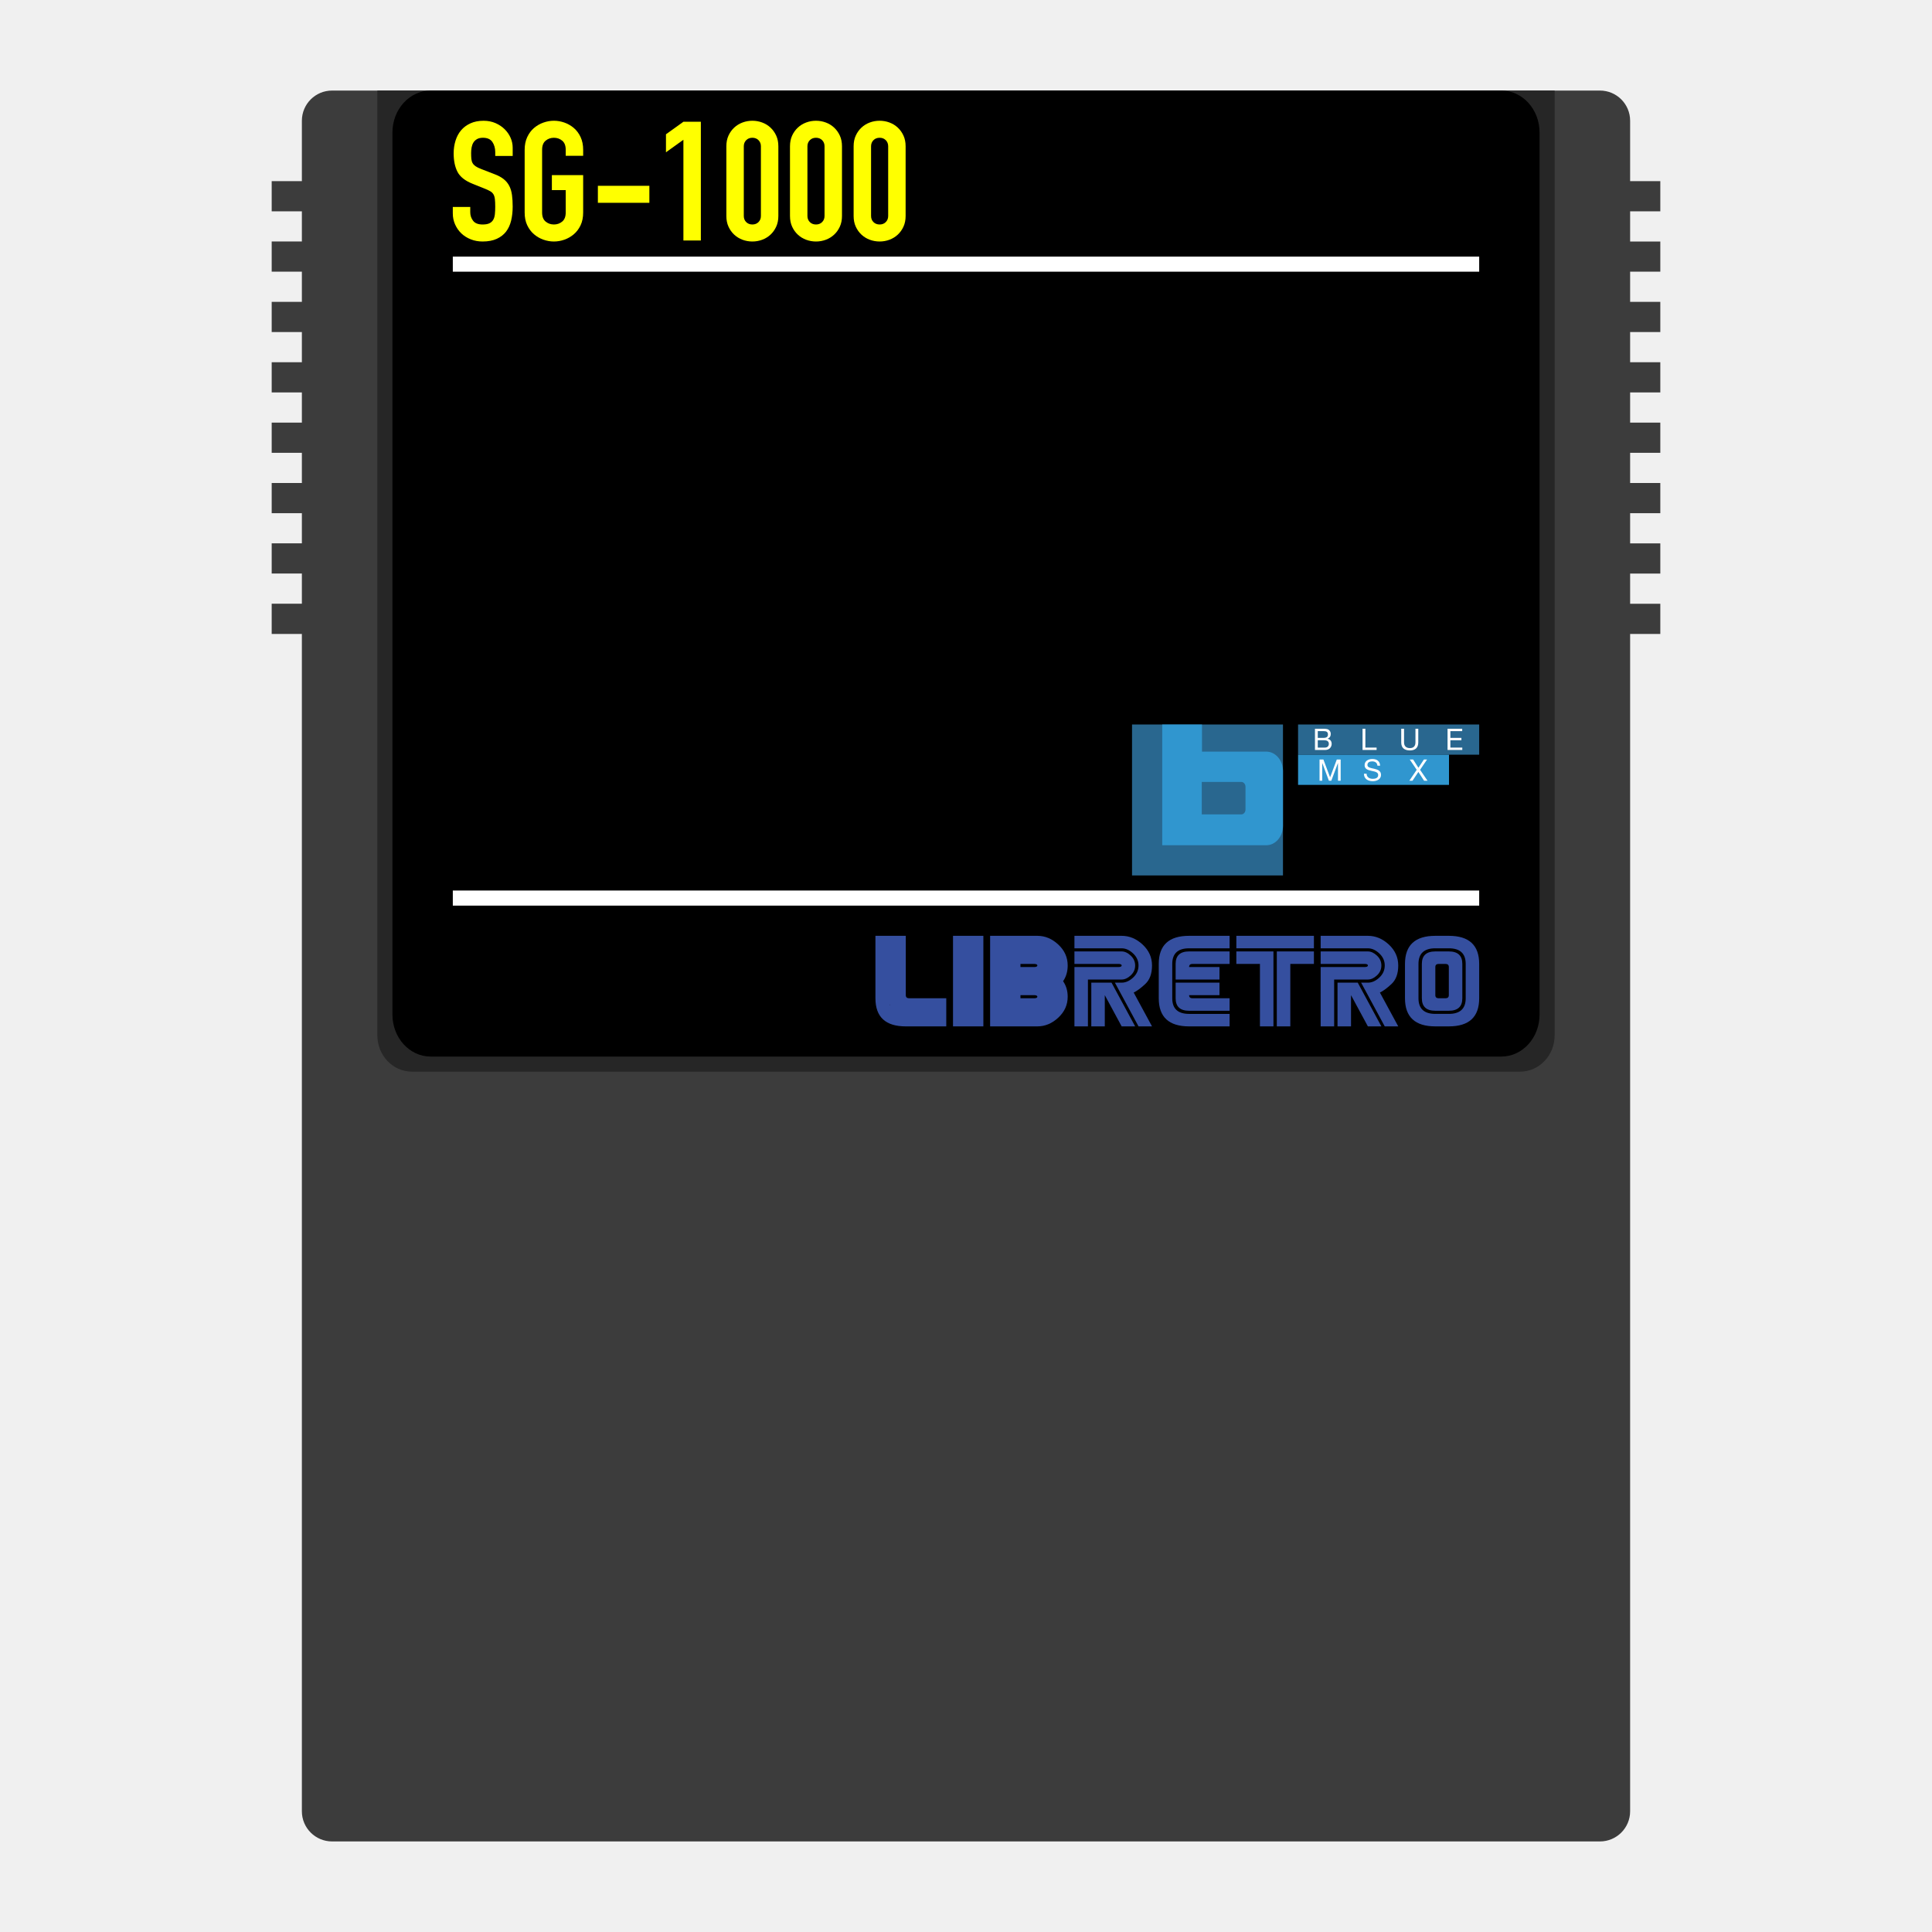
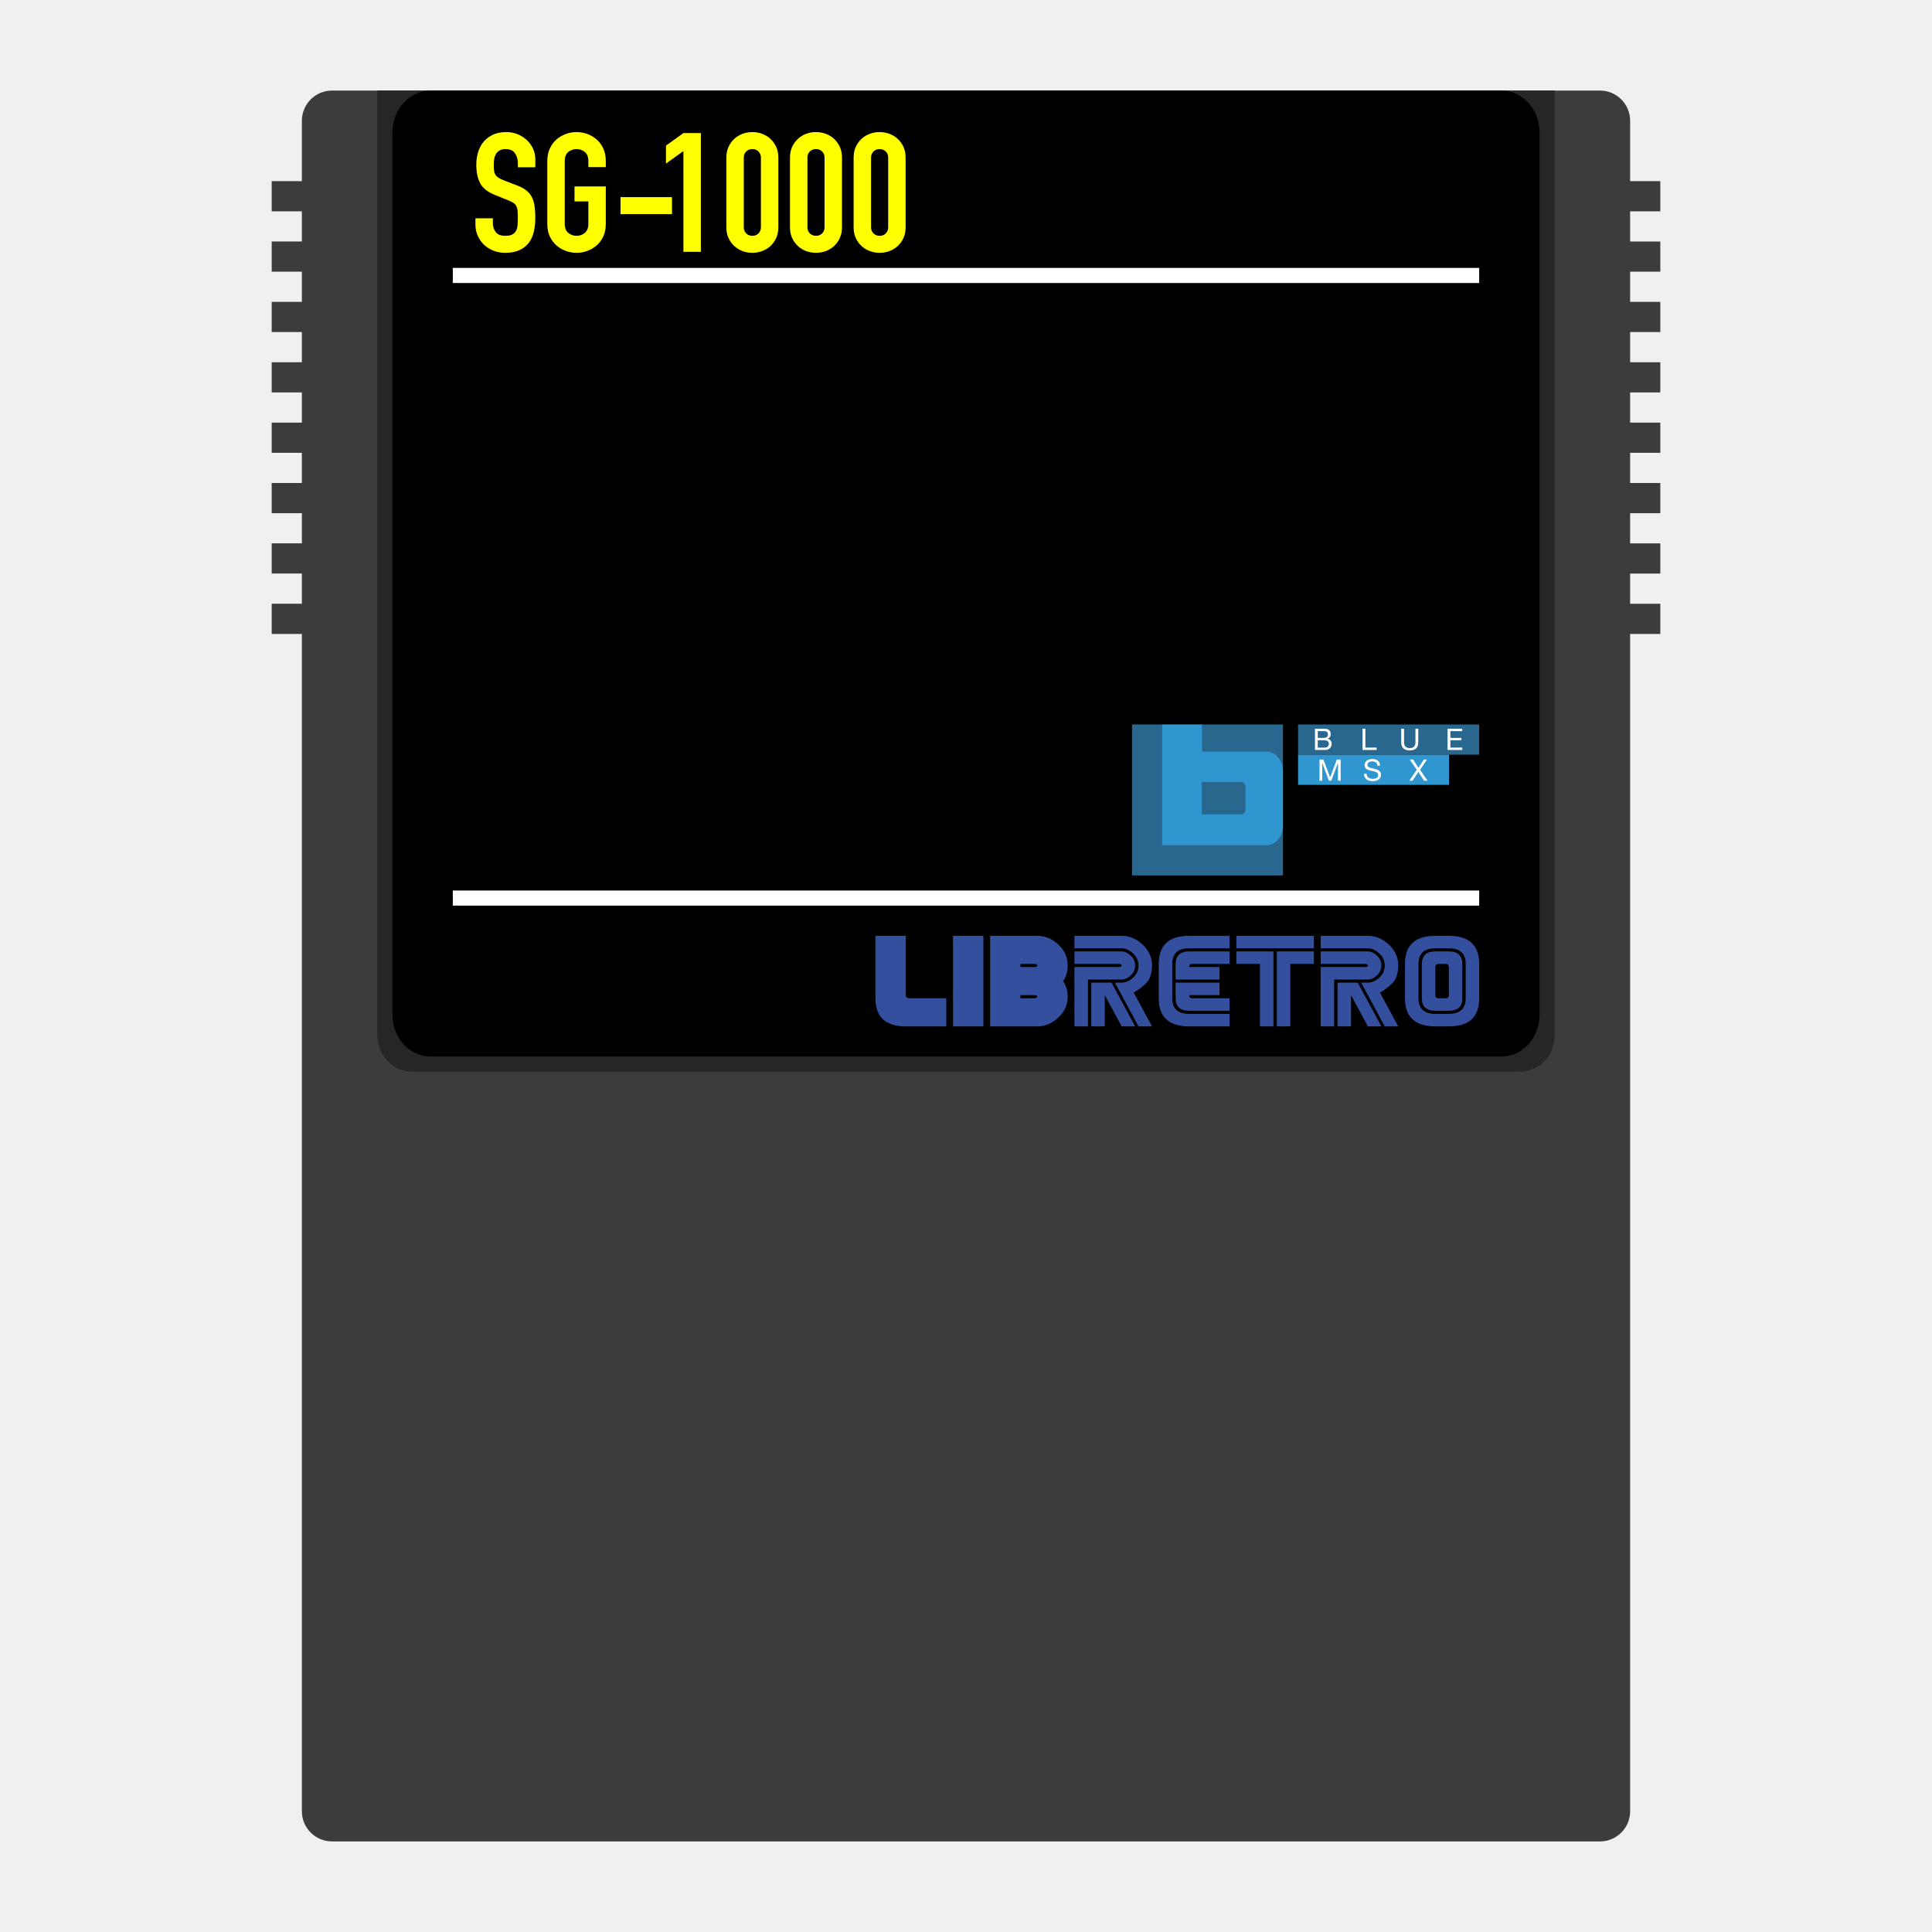
<svg xmlns="http://www.w3.org/2000/svg" viewBox="0 0 341.333 341.333" height="341.333" width="341.333" xml:space="preserve" id="svg2" version="1.1">
  <defs id="defs6">
    <clipPath id="clipPath18" clipPathUnits="userSpaceOnUse">
      <path id="path16" d="M 0,256 H 256 V 0 H 0 Z" />
    </clipPath>
    <clipPath id="clipPath26" clipPathUnits="userSpaceOnUse">
      <path id="path24" d="M 28,252 H 228 V 4 H 28 Z" />
    </clipPath>
  </defs>
  <g id="g22" transform="matrix(1.333333,0,0,-1.333333,0,341.3333)" />
  <path id="path38" style="fill:#3c3c3c;fill-opacity:1;fill-rule:nonzero;stroke:none;stroke-width:1.333" d="M 293.333,37.333 V 32 H 288 V 21.333 c 0,-2.945 -2.388,-5.333 -5.333,-5.333 H 58.667 c -2.945,0 -5.333,2.388 -5.333,5.333 v 10.667 h -5.333 v 5.333 h 5.333 v 5.333 h -5.333 v 5.333 h 5.333 v 5.333 h -5.333 v 5.333 h 5.333 v 5.333 h -5.333 v 5.333 h 5.333 v 5.333 h -5.333 v 5.333 h 5.333 v 5.333 h -5.333 v 5.333 h 5.333 v 5.333 h -5.333 v 5.333 h 5.333 v 5.333 H 48 V 112 h 5.333 v 208 c 0,2.945 2.388,5.333 5.333,5.333 H 282.667 C 285.612,325.333 288,322.945 288,320 V 112 h 5.333 v -5.333 H 288 v -5.333 h 5.333 V 96 H 288 V 90.667 h 5.333 V 85.333 H 288 v -5.333 h 5.333 V 74.667 H 288 v -5.333 h 5.333 V 64 H 288 v -5.333 h 5.333 V 53.333 H 288 v -5.333 h 5.333 V 42.667 H 288 v -5.333 z" />
  <path id="path42" style="fill:#262626;fill-opacity:1;fill-rule:nonzero;stroke:none;stroke-width:1.333" d="M 66.667,16 V 182.913 c 0,3.551 2.735,6.42 6.117,6.42 H 268.549 c 3.383,0 6.117,-2.869 6.117,-6.42 V 16 Z" />
  <path id="path46" style="fill:#000000;fill-opacity:1;fill-rule:nonzero;stroke:none;stroke-width:1.333" d="M 265.244,16 H 76.088 c -3.736,0 -6.755,3.317 -6.755,7.42 V 179.247 c 0,4.103 3.019,7.42 6.755,7.42 H 265.244 c 3.736,0 6.756,-3.317 6.756,-7.42 V 23.42 c 0,-4.103 -3.02,-7.42 -6.756,-7.42" />
  <path id="path50" style="fill:#231f20;fill-opacity:1;fill-rule:nonzero;stroke:none;stroke-width:1.333" d="M 80,158.667 H 261.333" />
  <path d="M 261.333,160 H 80 v -2.667 H 261.333 Z" style="fill:#ffffff;fill-opacity:1;fill-rule:nonzero;stroke:none;stroke-width:1.333" id="path52" />
-   <path id="path56" style="fill:#231f20;fill-opacity:1;fill-rule:nonzero;stroke:none;stroke-width:1.333" d="M 80,46.667 H 261.333" />
-   <path d="M 261.333,48 H 80 V 45.333 H 261.333 Z" style="fill:#ffffff;fill-opacity:1;fill-rule:nonzero;stroke:none;stroke-width:1.333" id="path58" />
-   <path id="path62" style="fill:#ffff00;fill-opacity:1;fill-rule:nonzero;stroke:none;stroke-width:1.333" d="m 90.579,27.551 h -3.083 v -0.679 c 0,-0.685 -0.167,-1.28 -0.5,-1.781 -0.332,-0.501 -0.891,-0.751 -1.676,-0.751 -0.424,0 -0.771,0.077 -1.043,0.235 -0.273,0.159 -0.484,0.357 -0.635,0.604 -0.151,0.245 -0.257,0.531 -0.319,0.855 -0.06,0.323 -0.089,0.664 -0.089,1.016 0,0.412 0.015,0.763 0.045,1.045 0.029,0.285 0.105,0.531 0.227,0.739 0.12,0.207 0.296,0.387 0.528,0.544 0.232,0.159 0.549,0.315 0.952,0.471 l 2.357,0.913 c 0.685,0.256 1.24,0.556 1.663,0.899 0.424,0.345 0.751,0.748 0.981,1.209 0.233,0.463 0.389,0.992 0.469,1.592 0.081,0.599 0.121,1.28 0.121,2.048 0,0.881 -0.091,1.701 -0.272,2.46 -0.181,0.755 -0.48,1.403 -0.892,1.944 -0.412,0.54 -0.963,0.967 -1.647,1.281 -0.685,0.313 -1.521,0.472 -2.509,0.472 -0.745,0 -1.44,-0.129 -2.084,-0.384 -0.647,-0.255 -1.2,-0.604 -1.663,-1.045 -0.464,-0.444 -0.832,-0.969 -1.104,-1.577 -0.272,-0.607 -0.408,-1.267 -0.408,-1.973 v -1.12 h 3.083 v 0.943 c 0,0.551 0.167,1.047 0.499,1.488 0.333,0.441 0.892,0.663 1.677,0.663 0.524,0 0.932,-0.072 1.225,-0.221 0.291,-0.145 0.512,-0.352 0.664,-0.619 0.151,-0.264 0.247,-0.595 0.288,-0.988 0.039,-0.391 0.06,-0.824 0.06,-1.295 0,-0.549 -0.021,-1.001 -0.06,-1.355 -0.041,-0.355 -0.127,-0.64 -0.257,-0.856 -0.132,-0.216 -0.313,-0.393 -0.544,-0.529 -0.232,-0.137 -0.54,-0.285 -0.923,-0.441 l -2.205,-0.885 c -1.329,-0.529 -2.221,-1.232 -2.675,-2.108 -0.455,-0.872 -0.681,-1.968 -0.681,-3.284 0,-0.784 0.111,-1.532 0.333,-2.24 0.221,-0.705 0.549,-1.313 0.981,-1.824 0.433,-0.512 0.983,-0.919 1.647,-1.224 0.665,-0.304 1.441,-0.457 2.328,-0.457 0.765,0 1.467,0.139 2.101,0.412 0.635,0.276 1.177,0.64 1.632,1.091 0.453,0.452 0.8,0.957 1.043,1.519 0.241,0.559 0.363,1.133 0.363,1.724 z" />
-   <path id="path66" style="fill:#ffff00;fill-opacity:1;fill-rule:nonzero;stroke:none;stroke-width:1.333" d="m 92.694,26.46 c 0,-0.844 0.151,-1.589 0.453,-2.24 0.303,-0.647 0.7,-1.181 1.195,-1.604 0.493,-0.421 1.047,-0.74 1.661,-0.959 0.615,-0.216 1.235,-0.324 1.86,-0.324 0.623,0 1.243,0.108 1.857,0.324 0.615,0.219 1.168,0.537 1.663,0.959 0.493,0.423 0.892,0.957 1.195,1.604 0.301,0.651 0.452,1.396 0.452,2.24 v 1.063 h -3.083 v -1.063 c 0,-0.727 -0.207,-1.261 -0.619,-1.604 -0.413,-0.345 -0.903,-0.516 -1.465,-0.516 -0.565,0 -1.055,0.171 -1.467,0.516 -0.413,0.343 -0.62,0.877 -0.62,1.604 v 11.08 c 0,0.727 0.207,1.261 0.62,1.604 0.412,0.345 0.901,0.516 1.467,0.516 0.563,0 1.052,-0.171 1.465,-0.516 0.412,-0.343 0.619,-0.877 0.619,-1.604 v -3.949 h -2.447 v -2.652 h 5.529 v 6.601 c 0,0.864 -0.151,1.616 -0.452,2.255 -0.303,0.637 -0.701,1.167 -1.195,1.589 -0.495,0.421 -1.048,0.743 -1.663,0.959 -0.615,0.216 -1.235,0.324 -1.857,0.324 -0.625,0 -1.245,-0.108 -1.86,-0.324 -0.615,-0.216 -1.168,-0.537 -1.661,-0.959 -0.495,-0.423 -0.892,-0.952 -1.195,-1.589 -0.303,-0.639 -0.453,-1.391 -0.453,-2.255 z" />
-   <path d="m 105.629,32.827 h 9.097 v 3.004 h -9.097 z" style="fill:#ffff00;fill-opacity:1;fill-rule:nonzero;stroke:none;stroke-width:1.333" id="path68" />
-   <path id="path72" style="fill:#ffff00;fill-opacity:1;fill-rule:nonzero;stroke:none;stroke-width:1.333" d="m 120.74,24.693 -3.081,2.211 v -3.181 l 3.081,-2.211 h 3.083 v 20.977 h -3.083 z" />
-   <path id="path76" style="fill:#ffff00;fill-opacity:1;fill-rule:nonzero;stroke:none;stroke-width:1.333" d="m 131.409,38.159 c 0,0.432 0.141,0.791 0.423,1.075 0.283,0.285 0.647,0.427 1.089,0.427 0.443,0 0.805,-0.141 1.088,-0.427 0.281,-0.284 0.423,-0.643 0.423,-1.075 V 25.841 c 0,-0.432 -0.141,-0.789 -0.423,-1.075 -0.283,-0.285 -0.645,-0.427 -1.088,-0.427 -0.443,0 -0.807,0.141 -1.089,0.427 -0.281,0.285 -0.423,0.643 -0.423,1.075 z m -3.081,-12.317 c 0,-0.708 0.125,-1.336 0.377,-1.885 0.251,-0.548 0.589,-1.021 1.012,-1.415 0.423,-0.393 0.911,-0.692 1.465,-0.899 0.553,-0.207 1.135,-0.309 1.739,-0.309 0.604,0 1.183,0.103 1.737,0.309 0.555,0.207 1.043,0.505 1.465,0.899 0.424,0.393 0.76,0.867 1.012,1.415 0.252,0.549 0.379,1.177 0.379,1.885 v 12.317 c 0,0.708 -0.127,1.336 -0.379,1.885 -0.252,0.551 -0.588,1.021 -1.012,1.415 -0.423,0.392 -0.911,0.692 -1.465,0.899 -0.555,0.207 -1.133,0.309 -1.737,0.309 -0.604,0 -1.185,-0.103 -1.739,-0.309 -0.555,-0.207 -1.043,-0.507 -1.465,-0.899 -0.423,-0.393 -0.761,-0.864 -1.012,-1.415 -0.252,-0.549 -0.377,-1.177 -0.377,-1.885 z" />
-   <path id="path80" style="fill:#ffff00;fill-opacity:1;fill-rule:nonzero;stroke:none;stroke-width:1.333" d="m 142.651,38.159 c 0,0.432 0.141,0.791 0.423,1.075 0.283,0.285 0.647,0.427 1.089,0.427 0.443,0 0.805,-0.141 1.088,-0.427 0.281,-0.284 0.423,-0.643 0.423,-1.075 V 25.841 c 0,-0.432 -0.141,-0.789 -0.423,-1.075 -0.283,-0.285 -0.645,-0.427 -1.088,-0.427 -0.443,0 -0.807,0.141 -1.089,0.427 -0.281,0.285 -0.423,0.643 -0.423,1.075 z m -3.081,-12.317 c 0,-0.708 0.125,-1.336 0.377,-1.885 0.251,-0.548 0.589,-1.021 1.012,-1.415 0.423,-0.393 0.911,-0.692 1.465,-0.899 0.553,-0.207 1.135,-0.309 1.739,-0.309 0.604,0 1.183,0.103 1.737,0.309 0.555,0.207 1.043,0.505 1.465,0.899 0.424,0.393 0.76,0.867 1.012,1.415 0.252,0.549 0.379,1.177 0.379,1.885 v 12.317 c 0,0.708 -0.127,1.336 -0.379,1.885 -0.252,0.551 -0.588,1.021 -1.012,1.415 -0.423,0.392 -0.911,0.692 -1.465,0.899 -0.555,0.207 -1.133,0.309 -1.737,0.309 -0.604,0 -1.185,-0.103 -1.739,-0.309 -0.555,-0.207 -1.043,-0.507 -1.465,-0.899 -0.423,-0.393 -0.761,-0.864 -1.012,-1.415 -0.252,-0.549 -0.377,-1.177 -0.377,-1.885 z" />
-   <path id="path84" style="fill:#ffff00;fill-opacity:1;fill-rule:nonzero;stroke:none;stroke-width:1.333" d="m 153.894,38.159 c 0,0.432 0.141,0.791 0.423,1.075 0.283,0.285 0.647,0.427 1.089,0.427 0.443,0 0.805,-0.141 1.088,-0.427 0.281,-0.284 0.423,-0.643 0.423,-1.075 V 25.841 c 0,-0.432 -0.141,-0.789 -0.423,-1.075 -0.283,-0.285 -0.645,-0.427 -1.088,-0.427 -0.443,0 -0.807,0.141 -1.089,0.427 -0.281,0.285 -0.423,0.643 -0.423,1.075 z M 150.813,25.841 c 0,-0.708 0.125,-1.336 0.377,-1.885 0.251,-0.548 0.589,-1.021 1.012,-1.415 0.423,-0.393 0.911,-0.692 1.465,-0.899 0.553,-0.207 1.135,-0.309 1.739,-0.309 0.604,0 1.183,0.103 1.737,0.309 0.555,0.207 1.043,0.505 1.465,0.899 0.424,0.393 0.76,0.867 1.012,1.415 0.252,0.549 0.379,1.177 0.379,1.885 v 12.317 c 0,0.708 -0.127,1.336 -0.379,1.885 -0.252,0.551 -0.588,1.021 -1.012,1.415 -0.423,0.392 -0.911,0.692 -1.465,0.899 -0.555,0.207 -1.133,0.309 -1.737,0.309 -0.604,0 -1.185,-0.103 -1.739,-0.309 -0.555,-0.207 -1.043,-0.507 -1.465,-0.899 -0.423,-0.393 -0.761,-0.864 -1.012,-1.415 -0.252,-0.549 -0.377,-1.177 -0.377,-1.885 z" />
+   <path id="path56" style="fill:#231f20;fill-opacity:1;fill-rule:nonzero;stroke:none;stroke-width:1.333" d="M 80,48.667 H 261.333" />
+   <path d="M 261.333,50 H 80 V 47.333 H 261.333 Z" style="fill:#ffffff;fill-opacity:1;fill-rule:nonzero;stroke:none;stroke-width:1.333" id="path58" />
+   <path id="path62" style="fill:#ffff00;fill-opacity:1;fill-rule:nonzero;stroke:none;stroke-width:1.333" d="m 94.579,29.551 h -3.083 v -0.679 c 0,-0.685 -0.167,-1.28 -0.5,-1.781 -0.332,-0.501 -0.891,-0.751 -1.676,-0.751 -0.424,0 -0.771,0.077 -1.043,0.235 -0.273,0.159 -0.484,0.357 -0.635,0.604 -0.151,0.245 -0.257,0.531 -0.319,0.855 -0.06,0.323 -0.089,0.664 -0.089,1.016 0,0.412 0.015,0.763 0.045,1.045 0.029,0.285 0.105,0.531 0.227,0.739 0.12,0.207 0.296,0.387 0.528,0.544 0.232,0.159 0.549,0.315 0.952,0.471 l 2.357,0.913 c 0.685,0.256 1.24,0.556 1.663,0.899 0.424,0.345 0.751,0.748 0.981,1.209 0.233,0.463 0.389,0.992 0.469,1.592 0.081,0.599 0.121,1.28 0.121,2.048 0,0.881 -0.091,1.701 -0.272,2.46 -0.181,0.755 -0.48,1.403 -0.892,1.944 -0.412,0.54 -0.963,0.967 -1.647,1.281 -0.685,0.313 -1.521,0.472 -2.509,0.472 -0.745,0 -1.44,-0.129 -2.084,-0.384 -0.647,-0.255 -1.2,-0.604 -1.663,-1.045 -0.464,-0.444 -0.832,-0.969 -1.104,-1.577 -0.272,-0.607 -0.408,-1.267 -0.408,-1.973 v -1.12 h 3.083 v 0.943 c 0,0.551 0.167,1.047 0.499,1.488 0.333,0.441 0.892,0.663 1.677,0.663 0.524,0 0.932,-0.072 1.225,-0.221 0.291,-0.145 0.512,-0.352 0.664,-0.619 0.151,-0.264 0.247,-0.595 0.288,-0.988 0.039,-0.391 0.06,-0.824 0.06,-1.295 0,-0.549 -0.021,-1.001 -0.06,-1.355 -0.041,-0.355 -0.127,-0.64 -0.257,-0.856 -0.132,-0.216 -0.313,-0.393 -0.544,-0.529 -0.232,-0.137 -0.54,-0.285 -0.923,-0.441 l -2.205,-0.885 c -1.329,-0.529 -2.221,-1.232 -2.675,-2.108 -0.455,-0.872 -0.681,-1.968 -0.681,-3.284 0,-0.784 0.111,-1.532 0.333,-2.24 0.221,-0.705 0.549,-1.313 0.981,-1.824 0.433,-0.512 0.983,-0.919 1.647,-1.224 0.665,-0.304 1.441,-0.457 2.328,-0.457 0.765,0 1.467,0.139 2.101,0.412 0.635,0.276 1.177,0.64 1.632,1.091 0.453,0.452 0.8,0.957 1.043,1.519 0.241,0.559 0.363,1.133 0.363,1.724 z" />
+   <path id="path66" style="fill:#ffff00;fill-opacity:1;fill-rule:nonzero;stroke:none;stroke-width:1.333" d="m 96.694,28.46 c 0,-0.844 0.151,-1.589 0.453,-2.24 0.303,-0.647 0.7,-1.181 1.195,-1.604 0.493,-0.421 1.047,-0.74 1.661,-0.959 0.615,-0.216 1.235,-0.324 1.86,-0.324 0.623,0 1.243,0.108 1.857,0.324 0.615,0.219 1.168,0.537 1.663,0.959 0.493,0.423 0.892,0.957 1.195,1.604 0.301,0.651 0.452,1.396 0.452,2.24 v 1.063 h -3.083 v -1.063 c 0,-0.727 -0.207,-1.261 -0.619,-1.604 -0.413,-0.345 -0.903,-0.516 -1.465,-0.516 -0.565,0 -1.055,0.171 -1.467,0.516 -0.413,0.343 -0.62,0.877 -0.62,1.604 v 11.08 c 0,0.727 0.207,1.261 0.62,1.604 0.412,0.345 0.901,0.516 1.467,0.516 0.563,0 1.052,-0.171 1.465,-0.516 0.412,-0.343 0.619,-0.877 0.619,-1.604 v -3.949 h -2.447 v -2.652 h 5.529 v 6.601 c 0,0.864 -0.151,1.616 -0.452,2.255 -0.303,0.637 -0.701,1.167 -1.195,1.589 -0.495,0.421 -1.048,0.743 -1.663,0.959 -0.615,0.216 -1.235,0.324 -1.857,0.324 -0.625,0 -1.245,-0.108 -1.86,-0.324 -0.615,-0.216 -1.168,-0.537 -1.661,-0.959 -0.495,-0.423 -0.892,-0.952 -1.195,-1.589 -0.303,-0.639 -0.453,-1.391 -0.453,-2.255 z" />
+   <path d="m 109.629,34.827 h 9.097 v 3.004 h -9.097 z" style="fill:#ffff00;fill-opacity:1;fill-rule:nonzero;stroke:none;stroke-width:1.333" id="path68" />
+   <path id="path72" style="fill:#ffff00;fill-opacity:1;fill-rule:nonzero;stroke:none;stroke-width:1.333" d="m 120.74,26.693 -3.081,2.211 v -3.181 l 3.081,-2.211 h 3.083 v 20.977 h -3.083 z" />
+   <path id="path76" style="fill:#ffff00;fill-opacity:1;fill-rule:nonzero;stroke:none;stroke-width:1.333" d="m 131.409,40.159 c 0,0.432 0.141,0.791 0.423,1.075 0.283,0.285 0.647,0.427 1.089,0.427 0.443,0 0.805,-0.141 1.088,-0.427 0.281,-0.284 0.423,-0.643 0.423,-1.075 V 27.841 c 0,-0.432 -0.141,-0.789 -0.423,-1.075 -0.283,-0.285 -0.645,-0.427 -1.088,-0.427 -0.443,0 -0.807,0.141 -1.089,0.427 -0.281,0.285 -0.423,0.643 -0.423,1.075 z m -3.081,-12.317 c 0,-0.708 0.125,-1.336 0.377,-1.885 0.251,-0.548 0.589,-1.021 1.012,-1.415 0.423,-0.393 0.911,-0.692 1.465,-0.899 0.553,-0.207 1.135,-0.309 1.739,-0.309 0.604,0 1.183,0.103 1.737,0.309 0.555,0.207 1.043,0.505 1.465,0.899 0.424,0.393 0.76,0.867 1.012,1.415 0.252,0.549 0.379,1.177 0.379,1.885 v 12.317 c 0,0.708 -0.127,1.336 -0.379,1.885 -0.252,0.551 -0.588,1.021 -1.012,1.415 -0.423,0.392 -0.911,0.692 -1.465,0.899 -0.555,0.207 -1.133,0.309 -1.737,0.309 -0.604,0 -1.185,-0.103 -1.739,-0.309 -0.555,-0.207 -1.043,-0.507 -1.465,-0.899 -0.423,-0.393 -0.761,-0.864 -1.012,-1.415 -0.252,-0.549 -0.377,-1.177 -0.377,-1.885 z" />
+   <path id="path80" style="fill:#ffff00;fill-opacity:1;fill-rule:nonzero;stroke:none;stroke-width:1.333" d="m 142.651,40.159 c 0,0.432 0.141,0.791 0.423,1.075 0.283,0.285 0.647,0.427 1.089,0.427 0.443,0 0.805,-0.141 1.088,-0.427 0.281,-0.284 0.423,-0.643 0.423,-1.075 V 27.841 c 0,-0.432 -0.141,-0.789 -0.423,-1.075 -0.283,-0.285 -0.645,-0.427 -1.088,-0.427 -0.443,0 -0.807,0.141 -1.089,0.427 -0.281,0.285 -0.423,0.643 -0.423,1.075 z m -3.081,-12.317 c 0,-0.708 0.125,-1.336 0.377,-1.885 0.251,-0.548 0.589,-1.021 1.012,-1.415 0.423,-0.393 0.911,-0.692 1.465,-0.899 0.553,-0.207 1.135,-0.309 1.739,-0.309 0.604,0 1.183,0.103 1.737,0.309 0.555,0.207 1.043,0.505 1.465,0.899 0.424,0.393 0.76,0.867 1.012,1.415 0.252,0.549 0.379,1.177 0.379,1.885 v 12.317 c 0,0.708 -0.127,1.336 -0.379,1.885 -0.252,0.551 -0.588,1.021 -1.012,1.415 -0.423,0.392 -0.911,0.692 -1.465,0.899 -0.555,0.207 -1.133,0.309 -1.737,0.309 -0.604,0 -1.185,-0.103 -1.739,-0.309 -0.555,-0.207 -1.043,-0.507 -1.465,-0.899 -0.423,-0.393 -0.761,-0.864 -1.012,-1.415 -0.252,-0.549 -0.377,-1.177 -0.377,-1.885 z" />
+   <path id="path84" style="fill:#ffff00;fill-opacity:1;fill-rule:nonzero;stroke:none;stroke-width:1.333" d="m 153.894,40.159 c 0,0.432 0.141,0.791 0.423,1.075 0.283,0.285 0.647,0.427 1.089,0.427 0.443,0 0.805,-0.141 1.088,-0.427 0.281,-0.284 0.423,-0.643 0.423,-1.075 V 27.841 c 0,-0.432 -0.141,-0.789 -0.423,-1.075 -0.283,-0.285 -0.645,-0.427 -1.088,-0.427 -0.443,0 -0.807,0.141 -1.089,0.427 -0.281,0.285 -0.423,0.643 -0.423,1.075 z M 150.813,27.841 c 0,-0.708 0.125,-1.336 0.377,-1.885 0.251,-0.548 0.589,-1.021 1.012,-1.415 0.423,-0.393 0.911,-0.692 1.465,-0.899 0.553,-0.207 1.135,-0.309 1.739,-0.309 0.604,0 1.183,0.103 1.737,0.309 0.555,0.207 1.043,0.505 1.465,0.899 0.424,0.393 0.76,0.867 1.012,1.415 0.252,0.549 0.379,1.177 0.379,1.885 v 12.317 c 0,0.708 -0.127,1.336 -0.379,1.885 -0.252,0.551 -0.588,1.021 -1.012,1.415 -0.423,0.392 -0.911,0.692 -1.465,0.899 -0.555,0.207 -1.133,0.309 -1.737,0.309 -0.604,0 -1.185,-0.103 -1.739,-0.309 -0.555,-0.207 -1.043,-0.507 -1.465,-0.899 -0.423,-0.393 -0.761,-0.864 -1.012,-1.415 -0.252,-0.549 -0.377,-1.177 -0.377,-1.885 z" />
  <path id="path88" style="fill:#354f9f;fill-opacity:1;fill-rule:nonzero;stroke:none;stroke-width:1.333" d="m 200.551,181.333 h -2.384 l -2.979,-5.517 v 5.517 h -2.384 v -7.724 h 3.575 z m 0,-10.759 c 0,0.687 -0.261,1.272 -0.784,1.756 -0.524,0.484 -1.057,0.727 -1.6,0.727 h -5.959 v 8.276 h -2.384 v -10.483 h 7.747 c 0.397,0 0.596,-0.092 0.596,-0.276 0,-0.184 -0.199,-0.276 -0.596,-0.276 h -7.747 V 168.092 h 8.343 c 0.543,0 1.076,0.245 1.6,0.736 0.523,0.491 0.784,1.072 0.784,1.747 m 2.98,0 c 0,1.447 -0.401,2.541 -1.203,3.283 -0.801,0.741 -1.48,1.241 -2.036,1.499 l 3.239,5.977 h -2.384 l -4.172,-7.724 h 1.192 c 0.703,0 1.375,-0.297 2.016,-0.892 0.643,-0.595 0.964,-1.309 0.964,-2.143 0,-0.821 -0.321,-1.532 -0.964,-2.133 -0.641,-0.601 -1.313,-0.901 -2.016,-0.901 h -8.343 v -2.207 h 8.343 c 1.364,0 2.599,0.515 3.705,1.545 1.105,1.029 1.659,2.261 1.659,3.696" />
  <path id="path92" style="fill:#354f9f;fill-opacity:1;fill-rule:nonzero;stroke:none;stroke-width:1.333" d="m 204.722,170.299 c 0,-3.311 1.788,-4.965 5.363,-4.965 h 7.152 v 2.207 h -7.152 c -1.985,0 -2.979,0.92 -2.979,2.759 v 6.069 c 0,1.839 0.993,2.759 2.979,2.759 h 7.152 v 2.207 h -7.152 c -3.575,0 -5.363,-1.656 -5.363,-4.965 z" />
  <path id="path96" style="fill:#354f9f;fill-opacity:1;fill-rule:nonzero;stroke:none;stroke-width:1.333" d="m 207.702,173.057 v -2.759 c 0,-1.471 0.795,-2.207 2.384,-2.207 h 7.151 v 2.207 h -6.555 c -0.397,0 -0.596,0.184 -0.596,0.552 h 5.363 v 2.207 z" />
  <path id="path100" style="fill:#354f9f;fill-opacity:1;fill-rule:nonzero;stroke:none;stroke-width:1.333" d="m 207.702,173.609 h 7.747 v 2.207 h -5.363 c 0,0.368 0.199,0.552 0.596,0.552 h 6.555 v 2.207 h -7.151 c -1.589,0 -2.384,-0.736 -2.384,-2.207 z" />
  <path id="path104" style="fill:#354f9f;fill-opacity:1;fill-rule:nonzero;stroke:none;stroke-width:1.333" d="m 225.579,168.092 h 6.555 v 2.207 h -4.171 v 11.035 h -2.384 z m -0.596,0 v 13.241 h -2.384 v -11.035 h -4.171 V 168.092 Z m 7.151,-0.552 h -13.705 v -2.207 h 13.705 z" />
  <path id="path108" style="fill:#354f9f;fill-opacity:1;fill-rule:nonzero;stroke:none;stroke-width:1.333" d="m 244.052,181.333 h -2.384 l -2.979,-5.517 v 5.517 h -2.384 v -7.724 h 3.575 z m 0,-10.759 c 0,0.687 -0.261,1.272 -0.784,1.756 -0.524,0.484 -1.057,0.727 -1.6,0.727 h -5.959 v 8.276 h -2.384 v -10.483 h 7.747 c 0.397,0 0.596,-0.092 0.596,-0.276 0,-0.184 -0.199,-0.276 -0.596,-0.276 h -7.747 V 168.092 h 8.343 c 0.543,0 1.076,0.245 1.6,0.736 0.523,0.491 0.784,1.072 0.784,1.747 m 2.98,0 c 0,1.447 -0.401,2.541 -1.203,3.283 -0.801,0.741 -1.48,1.241 -2.036,1.499 l 3.239,5.977 h -2.384 l -4.172,-7.724 h 1.192 c 0.703,0 1.375,-0.297 2.016,-0.892 0.643,-0.595 0.964,-1.309 0.964,-2.143 0,-0.821 -0.321,-1.532 -0.964,-2.133 -0.641,-0.601 -1.313,-0.901 -2.016,-0.901 h -8.343 v -2.207 h 8.343 c 1.364,0 2.599,0.515 3.705,1.545 1.105,1.029 1.659,2.261 1.659,3.696" />
  <path id="path112" style="fill:#354f9f;fill-opacity:1;fill-rule:nonzero;stroke:none;stroke-width:1.333" d="m 255.97,170.851 c 0,-0.368 -0.199,-0.552 -0.596,-0.552 h -1.192 c -0.397,0 -0.596,0.184 -0.596,0.552 v 4.965 c 0,0.368 0.199,0.552 0.596,0.552 h 1.192 c 0.397,0 0.596,-0.184 0.596,-0.552 z m 2.384,-0.552 v 6.069 c 0,1.471 -0.795,2.207 -2.384,2.207 h -2.384 c -1.589,0 -2.383,-0.736 -2.383,-2.207 v -6.069 c 0,-1.471 0.793,-2.207 2.383,-2.207 h 2.384 c 1.589,0 2.384,0.736 2.384,2.207 m 0.596,0 c 0,-1.839 -0.993,-2.759 -2.98,-2.759 h -2.384 c -1.985,0 -2.979,0.92 -2.979,2.759 v 6.069 c 0,1.839 0.993,2.759 2.979,2.759 h 2.384 c 1.987,0 2.98,-0.92 2.98,-2.759 z m 2.383,0 v 6.069 c 0,3.311 -1.787,4.965 -5.363,4.965 h -2.384 c -3.575,0 -5.363,-1.655 -5.363,-4.965 v -6.069 c 0,-3.311 1.788,-4.965 5.363,-4.965 h 2.384 c 3.576,0 5.363,1.655 5.363,4.965" />
  <path id="path116" style="fill:#354f9f;fill-opacity:1;fill-rule:nonzero;stroke:none;stroke-width:1.333" d="m 157.268,177.623 c -0.019,-0.048 -0.031,-0.101 -0.048,-0.152 h 0.048 z m 3.357,-1.256 c -0.397,0 -0.596,-0.184 -0.596,-0.551 V 165.334 h -5.363 v 11.033 c 0,3.311 1.788,4.967 5.363,4.967 h 7.152 v -4.967 z" />
  <path d="m 168.372,181.333 h 5.363 v -16 H 168.372 Z" style="fill:#354f9f;fill-opacity:1;fill-rule:nonzero;stroke:none;stroke-width:1.333" id="path118" />
  <path id="path122" style="fill:#354f9f;fill-opacity:1;fill-rule:nonzero;stroke:none;stroke-width:1.333" d="m 182.673,170.851 h -2.384 v -0.552 h 2.384 c 0.397,0 0.596,0.092 0.596,0.276 0,0.184 -0.199,0.276 -0.596,0.276 m 0,5.517 h -2.384 v -0.552 h 2.384 c 0.397,0 0.596,0.092 0.596,0.276 0,0.184 -0.199,0.276 -0.596,0.276 m 5.959,-5.793 c 0,-1.435 -0.552,-2.667 -1.659,-3.696 -1.105,-1.031 -2.34,-1.545 -3.704,-1.545 h -8.343 v 16 h 8.343 c 1.364,0 2.599,-0.515 3.704,-1.545 1.107,-1.029 1.659,-2.261 1.659,-3.696 0,-1.043 -0.271,-1.956 -0.813,-2.74 0.543,-0.785 0.813,-1.711 0.813,-2.777" />
  <path d="M 226.667,154.667 H 200 V 128 h 26.667 z" style="fill:#29678f;fill-opacity:1;fill-rule:nonzero;stroke:none;stroke-width:1.333" id="path124" />
  <path id="path128" style="fill:#3096cf;fill-opacity:1;fill-rule:nonzero;stroke:none;stroke-width:1.333" d="m 220.046,143.026 c 0,0.472 -0.331,0.856 -0.74,0.856 h -6.984 v -5.735 h 6.984 c 0.409,0 0.74,0.383 0.74,0.855 z m 3.661,-10.236 h -11.344 v -4.789 h -7.029 V 149.334 h 18.373 c 1.635,0 2.96,-1.533 2.96,-3.424 v -9.697 c 0,-1.891 -1.325,-3.423 -2.96,-3.423" />
  <path d="m 261.333,133.333 h -32 V 128 h 32 z" style="fill:#29678f;fill-opacity:1;fill-rule:nonzero;stroke:none;stroke-width:1.333" id="path130" />
  <path d="m 256,138.667 h -26.667 v -5.333 h 26.667 z" style="fill:#3096cf;fill-opacity:1;fill-rule:nonzero;stroke:none;stroke-width:1.333" id="path132" />
  <path id="path136" style="fill:#ffffff;fill-opacity:1;fill-rule:nonzero;stroke:none;stroke-width:1.333" d="m 234.067,132.079 c 0.22,0 0.393,-0.06 0.517,-0.179 0.124,-0.119 0.185,-0.283 0.185,-0.493 0,-0.123 -0.023,-0.224 -0.068,-0.304 -0.045,-0.081 -0.105,-0.144 -0.18,-0.192 -0.076,-0.047 -0.163,-0.08 -0.26,-0.1 -0.099,-0.019 -0.2,-0.028 -0.305,-0.028 h -1.139 v 1.296 z m -0.252,-1.716 c 0.284,0 0.487,-0.051 0.612,-0.151 0.124,-0.099 0.185,-0.248 0.185,-0.448 0,-0.133 -0.02,-0.239 -0.063,-0.315 -0.041,-0.077 -0.1,-0.137 -0.173,-0.179 -0.073,-0.043 -0.159,-0.069 -0.255,-0.081 -0.096,-0.012 -0.199,-0.019 -0.307,-0.019 h -0.997 v 1.192 z m -0.136,-1.612 c 0.08,0 0.167,10e-4 0.26,0.003 0.092,0.001 0.184,0.007 0.275,0.016 0.091,0.008 0.176,0.021 0.255,0.039 0.079,0.019 0.147,0.044 0.203,0.08 0.121,0.073 0.227,0.175 0.312,0.304 0.085,0.129 0.128,0.288 0.128,0.477 0,0.2 -0.048,0.372 -0.144,0.517 -0.096,0.145 -0.233,0.252 -0.412,0.323 v 0.011 c 0.231,0.048 0.408,0.153 0.531,0.315 0.123,0.161 0.184,0.357 0.184,0.588 0,0.136 -0.025,0.269 -0.075,0.399 -0.048,0.129 -0.121,0.244 -0.217,0.344 -0.096,0.1 -0.215,0.18 -0.357,0.241 -0.141,0.061 -0.305,0.092 -0.491,0.092 h -1.811 v -3.748 z" />
  <path id="path140" style="fill:#ffffff;fill-opacity:1;fill-rule:nonzero;stroke:none;stroke-width:1.333" d="m 241.225,128.751 v 3.328 h 1.984 v 0.42 h -2.483 v -3.748 z" />
  <path id="path144" style="fill:#ffffff;fill-opacity:1;fill-rule:nonzero;stroke:none;stroke-width:1.333" d="m 250.189,132.223 c -0.256,0.24 -0.62,0.36 -1.092,0.36 -0.483,0 -0.86,-0.115 -1.131,-0.344 -0.272,-0.229 -0.407,-0.595 -0.407,-1.095 v -2.393 h 0.499 v 2.393 c 0,0.336 0.089,0.591 0.268,0.764 0.177,0.173 0.435,0.26 0.771,0.26 0.319,0 0.561,-0.087 0.727,-0.26 0.167,-0.173 0.249,-0.428 0.249,-0.764 v -2.393 h 0.499 v 2.393 c 0,0.48 -0.127,0.839 -0.383,1.079" />
  <path id="path148" style="fill:#ffffff;fill-opacity:1;fill-rule:nonzero;stroke:none;stroke-width:1.333" d="m 258.332,128.751 v 0.42 h -2.089 v 1.192 h 1.948 v 0.42 h -1.948 v 1.296 h 2.105 v 0.42 h -2.604 v -3.748 z" />
  <path id="path152" style="fill:#ffffff;fill-opacity:1;fill-rule:nonzero;stroke:none;stroke-width:1.333" d="m 233.811,134.183 1.181,3.149 1.185,-3.149 h 0.683 v 3.748 h -0.472 v -3.119 h -0.011 l -1.171,3.119 h -0.425 l -1.171,-3.119 h -0.009 v 3.119 h -0.473 v -3.748 z" />
  <path id="path156" style="fill:#ffffff;fill-opacity:1;fill-rule:nonzero;stroke:none;stroke-width:1.333" d="m 243.065,134.695 c -0.167,-0.121 -0.379,-0.181 -0.637,-0.181 -0.105,0 -0.209,0.011 -0.311,0.032 -0.101,0.021 -0.191,0.056 -0.269,0.105 -0.079,0.048 -0.143,0.115 -0.189,0.196 -0.048,0.083 -0.071,0.185 -0.071,0.307 0,0.116 0.033,0.209 0.103,0.281 0.068,0.072 0.159,0.131 0.272,0.176 0.113,0.045 0.243,0.083 0.387,0.113 0.143,0.029 0.289,0.061 0.437,0.096 0.149,0.036 0.295,0.077 0.439,0.124 0.144,0.047 0.272,0.111 0.385,0.192 0.115,0.08 0.205,0.181 0.273,0.304 0.068,0.123 0.103,0.276 0.103,0.461 0,0.2 -0.045,0.371 -0.135,0.512 -0.089,0.143 -0.203,0.257 -0.343,0.347 -0.14,0.089 -0.297,0.153 -0.471,0.195 -0.173,0.04 -0.345,0.06 -0.517,0.06 -0.209,0 -0.408,-0.027 -0.595,-0.079 -0.188,-0.052 -0.352,-0.132 -0.493,-0.239 -0.143,-0.107 -0.255,-0.244 -0.336,-0.409 -0.083,-0.167 -0.124,-0.364 -0.124,-0.591 h 0.472 c 0,0.157 0.031,0.293 0.092,0.407 0.061,0.113 0.143,0.207 0.243,0.281 0.099,0.073 0.215,0.127 0.348,0.163 0.133,0.035 0.269,0.052 0.409,0.052 0.112,0 0.225,-0.011 0.339,-0.032 0.113,-0.02 0.216,-0.056 0.308,-0.107 0.091,-0.051 0.164,-0.12 0.22,-0.208 0.056,-0.087 0.084,-0.199 0.084,-0.336 0,-0.129 -0.035,-0.235 -0.103,-0.315 -0.068,-0.08 -0.159,-0.147 -0.273,-0.197 -0.113,-0.051 -0.241,-0.091 -0.385,-0.123 -0.144,-0.032 -0.289,-0.064 -0.439,-0.097 -0.148,-0.033 -0.295,-0.072 -0.437,-0.116 -0.144,-0.043 -0.273,-0.101 -0.387,-0.172 -0.113,-0.072 -0.204,-0.165 -0.272,-0.279 -0.069,-0.113 -0.103,-0.256 -0.103,-0.428 0,-0.189 0.039,-0.352 0.115,-0.491 0.077,-0.139 0.18,-0.252 0.308,-0.341 0.127,-0.089 0.272,-0.156 0.435,-0.2 0.163,-0.043 0.331,-0.065 0.501,-0.065 0.193,0 0.372,0.023 0.536,0.068 0.164,0.047 0.309,0.117 0.433,0.216 0.124,0.097 0.221,0.221 0.293,0.369 0.072,0.149 0.112,0.327 0.119,0.533 h -0.473 c -0.028,-0.269 -0.124,-0.465 -0.291,-0.585" />
  <path id="path160" style="fill:#ffffff;fill-opacity:1;fill-rule:nonzero;stroke:none;stroke-width:1.333" d="m 249.061,134.183 h 0.599 l 0.935,1.464 0.976,-1.464 h 0.556 l -1.239,1.821 1.317,1.927 h -0.608 l -1.008,-1.549 -1.04,1.549 h -0.556 l 1.301,-1.927 z" />
</svg>
